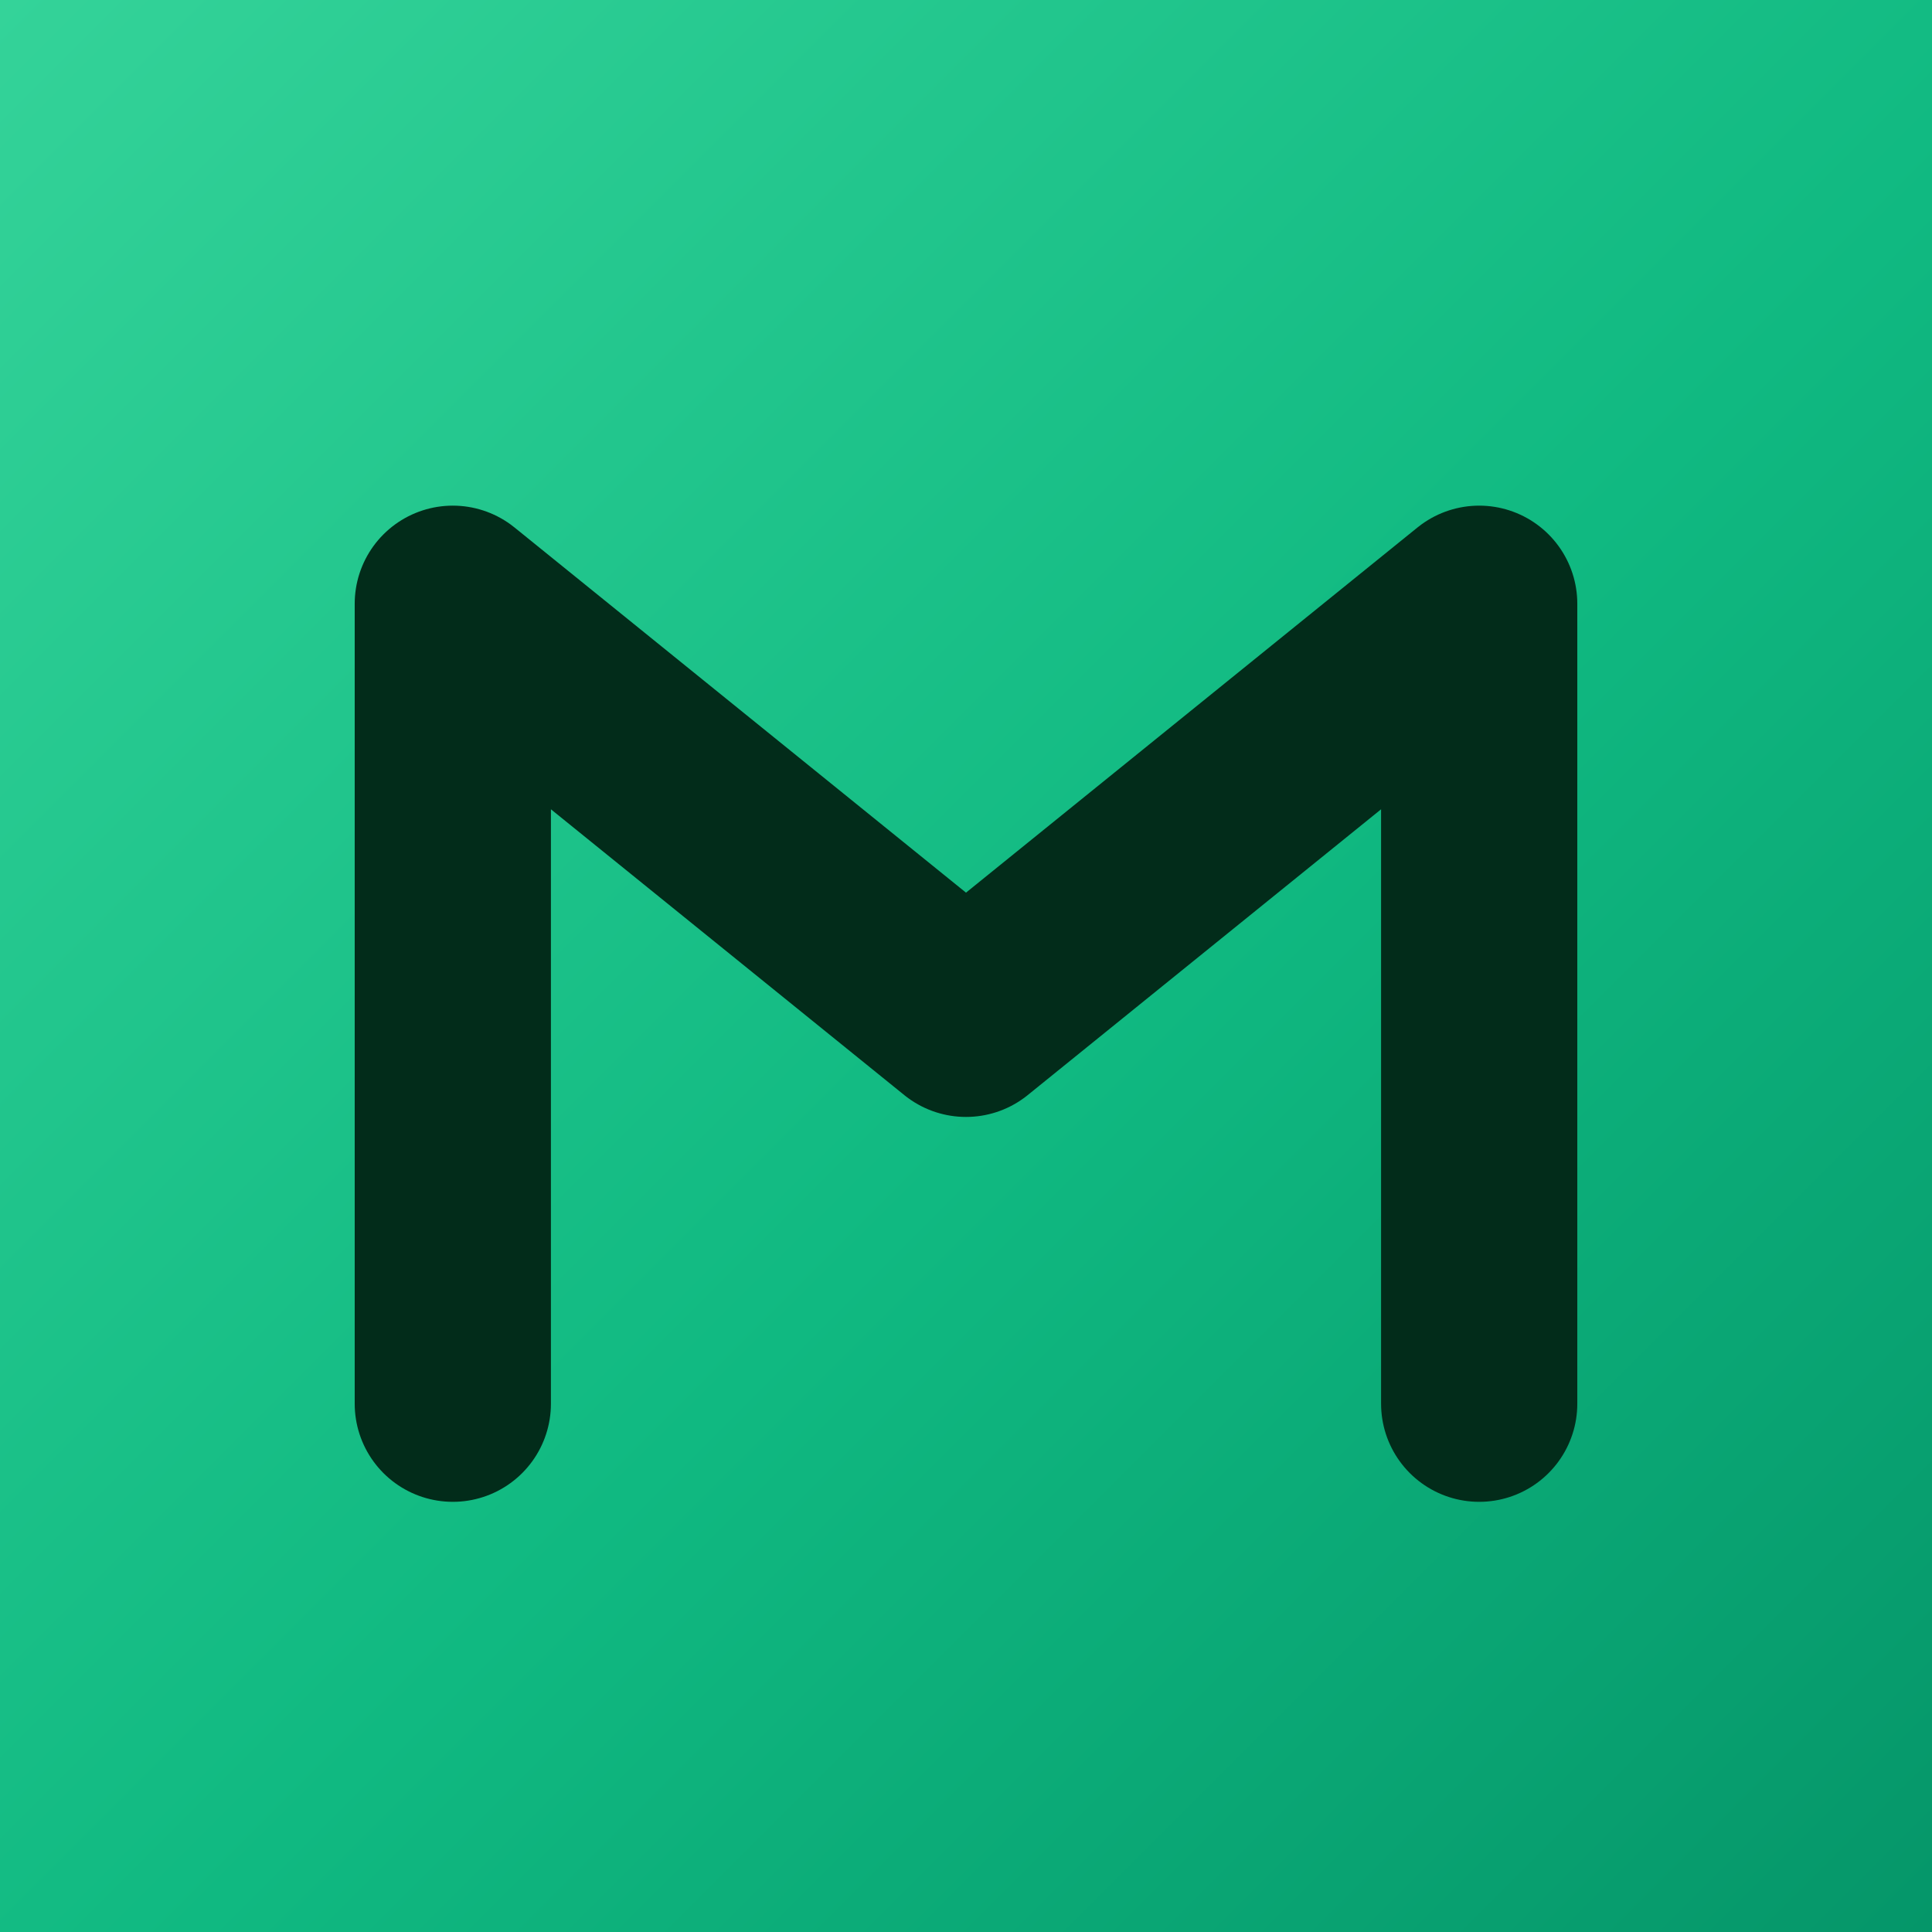
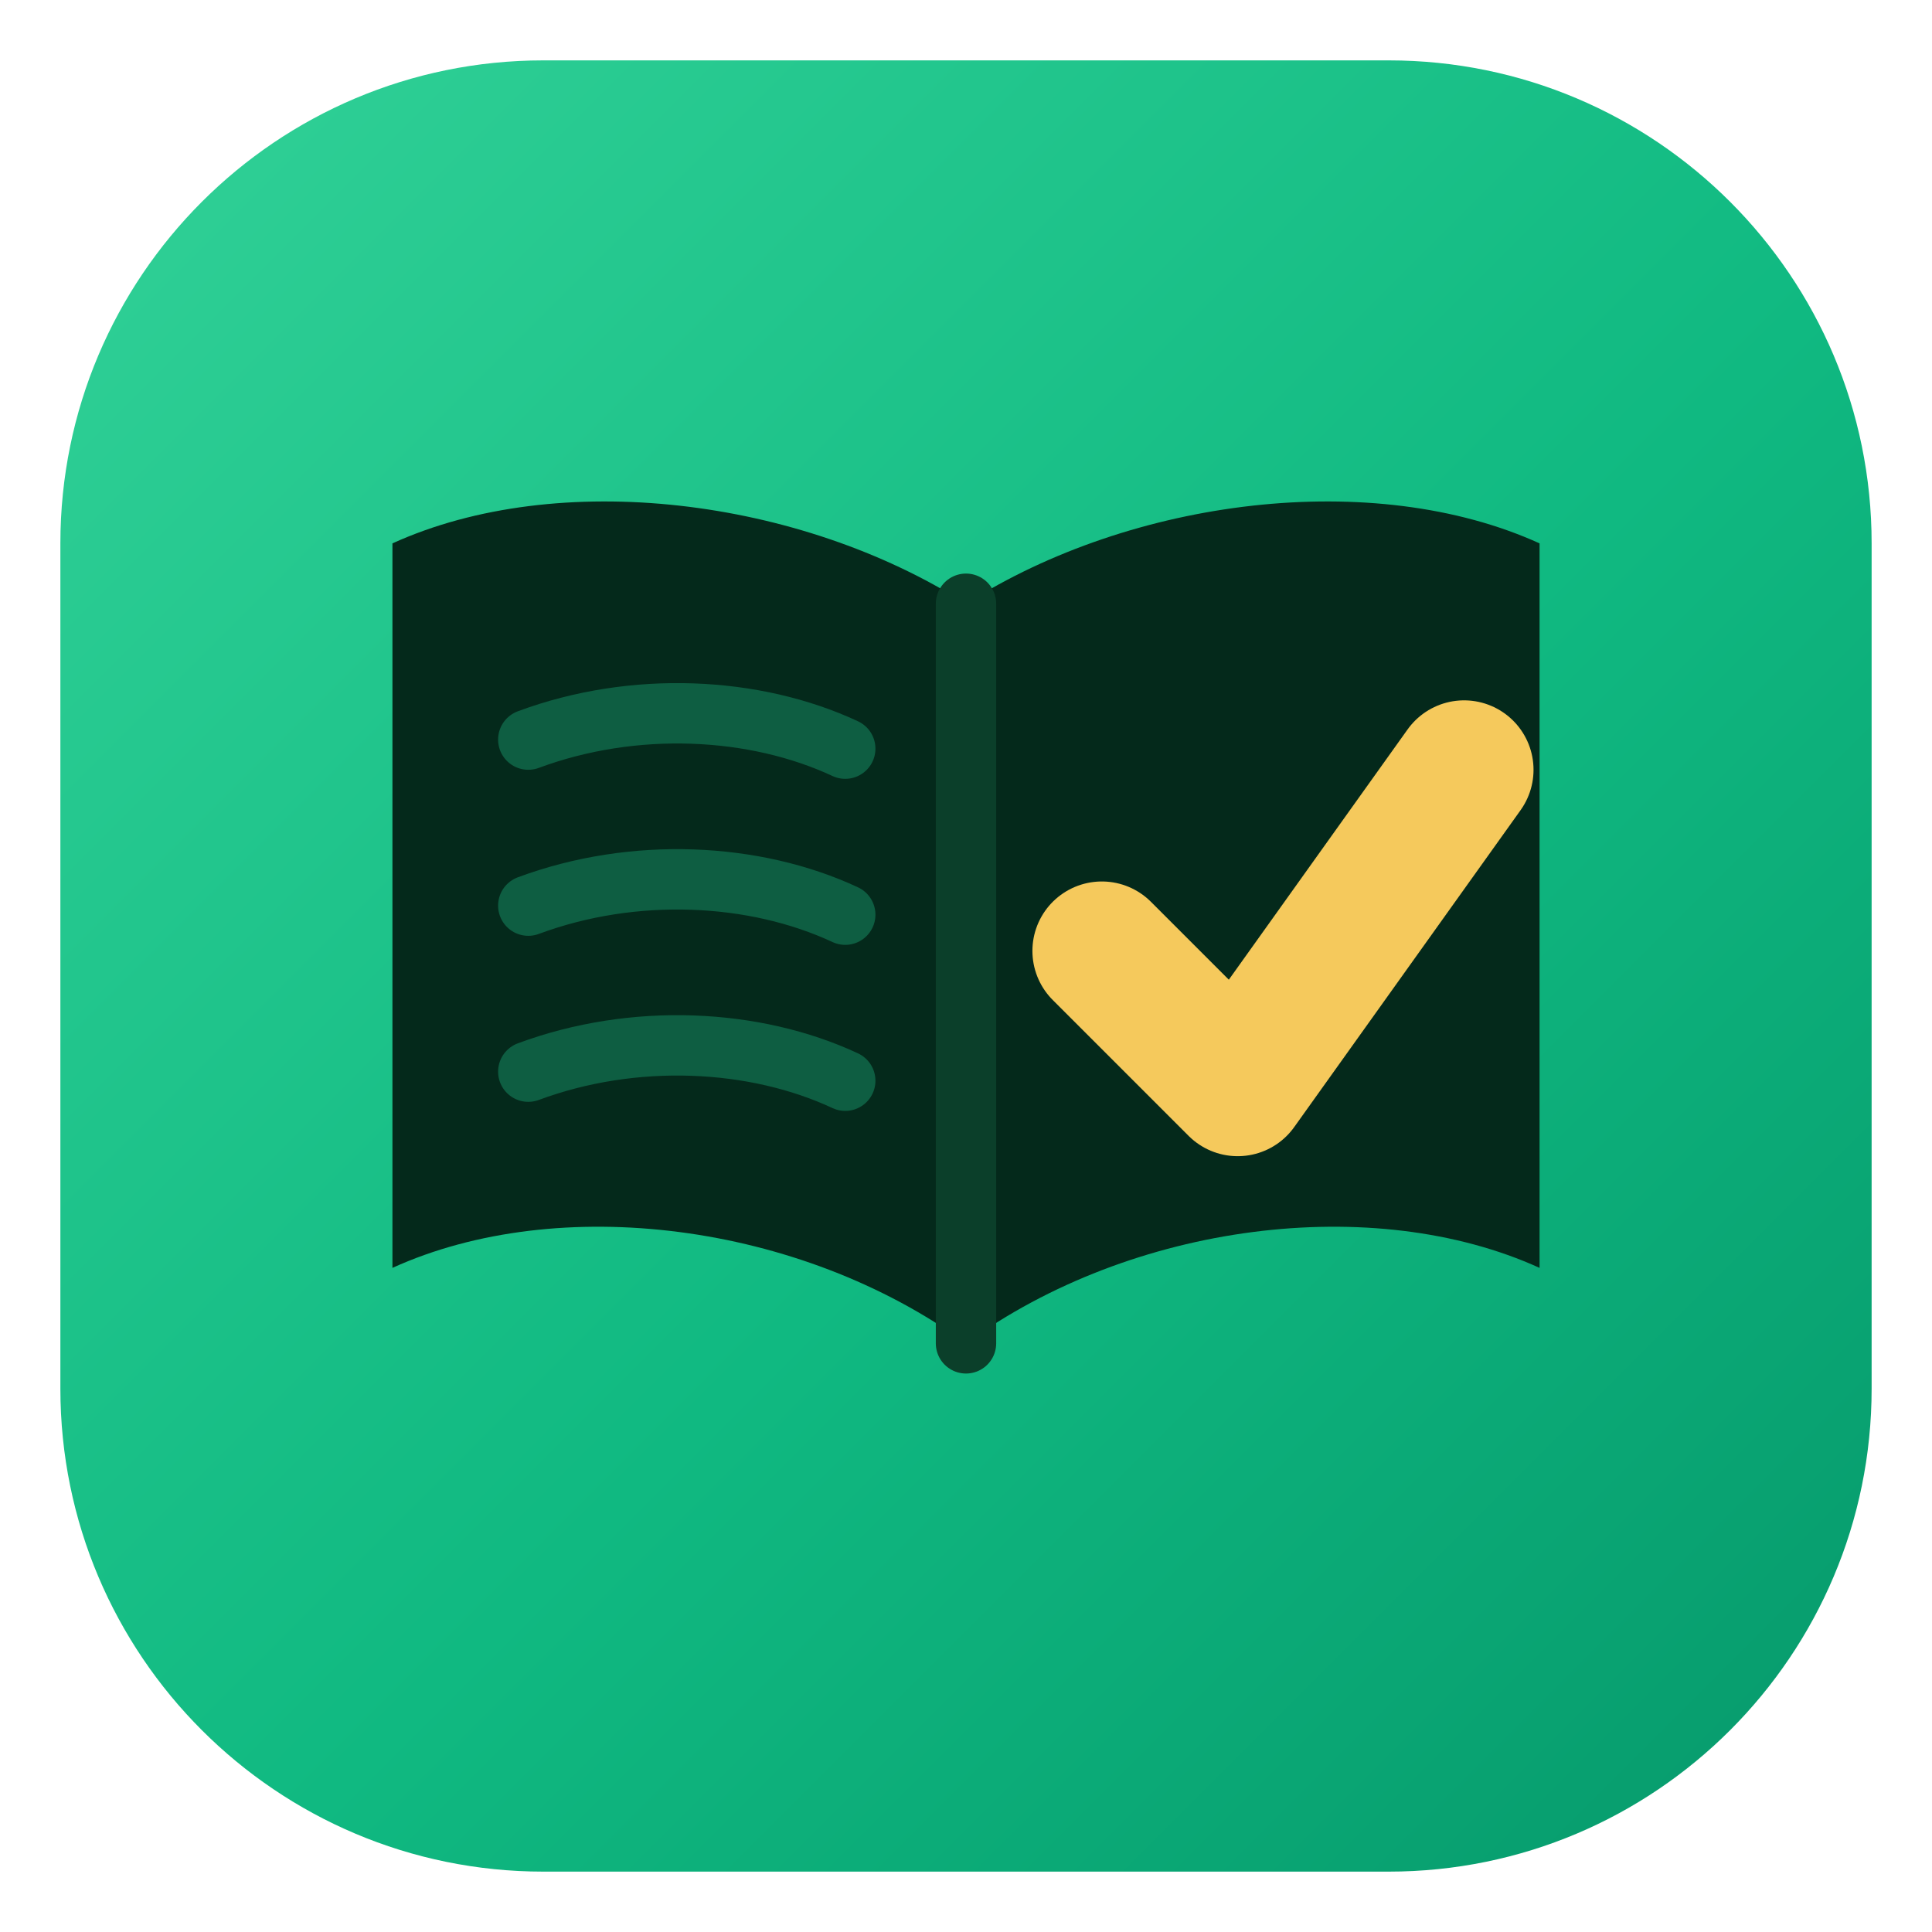
- <svg xmlns="http://www.w3.org/2000/svg" width="512" height="512" viewBox="0 0 512 512" role="img" aria-label="Munimo">
+ <svg xmlns="http://www.w3.org/2000/svg" width="512" height="512" viewBox="0 0 64 64" role="img" aria-label="Munimo">
  <defs>
-     <linearGradient id="mg" x1="0" y1="0" x2="512" y2="512" gradientUnits="userSpaceOnUse">
+     <linearGradient id="mg" x1="0" y1="0" x2="64" y2="64" gradientUnits="userSpaceOnUse">
      <stop offset="0" stop-color="#34d399" />
      <stop offset="0.55" stop-color="#10b981" />
      <stop offset="1" stop-color="#059669" />
    </linearGradient>
  </defs>
-   <rect width="512" height="512" fill="url(#mg)" />
-   <path d="M120 372 L120 160 L256 270 L392 160 L392 372" fill="none" stroke="#022c1a" stroke-width="52" stroke-linecap="round" stroke-linejoin="round" />
+   <rect x="2" y="2" width="60" height="60" rx="16" fill="url(#mg)" />
+   <path d="M32 20 C26.5 16.5 18.5 15.5 13 18 L13 42 C18.5 39.5 26.5 40.5 32 44.5 Z" fill="#04291b" />
+   <path d="M32 20 C37.5 16.5 45.5 15.5 51 18 L51 42 C45.5 39.5 37.5 40.5 32 44.5 Z" fill="#04291b" />
+   <path d="M32 20 L32 44.5" stroke="#0b3f2a" stroke-width="2" stroke-linecap="round" />
+   <path d="M17.5 24.5 C21 23.2 25 23.4 28 24.8 M17.5 30 C21 28.7 25 28.9 28 30.3 M17.5 35.5 C21 34.2 25 34.4 28 35.8" stroke="#0e5e42" stroke-width="2" stroke-linecap="round" fill="none" />
+   <path d="M36.5 31.5 L41 36 L48.5 25.5" stroke="#f5c95c" stroke-width="4.6" stroke-linecap="round" stroke-linejoin="round" fill="none" />
</svg>
